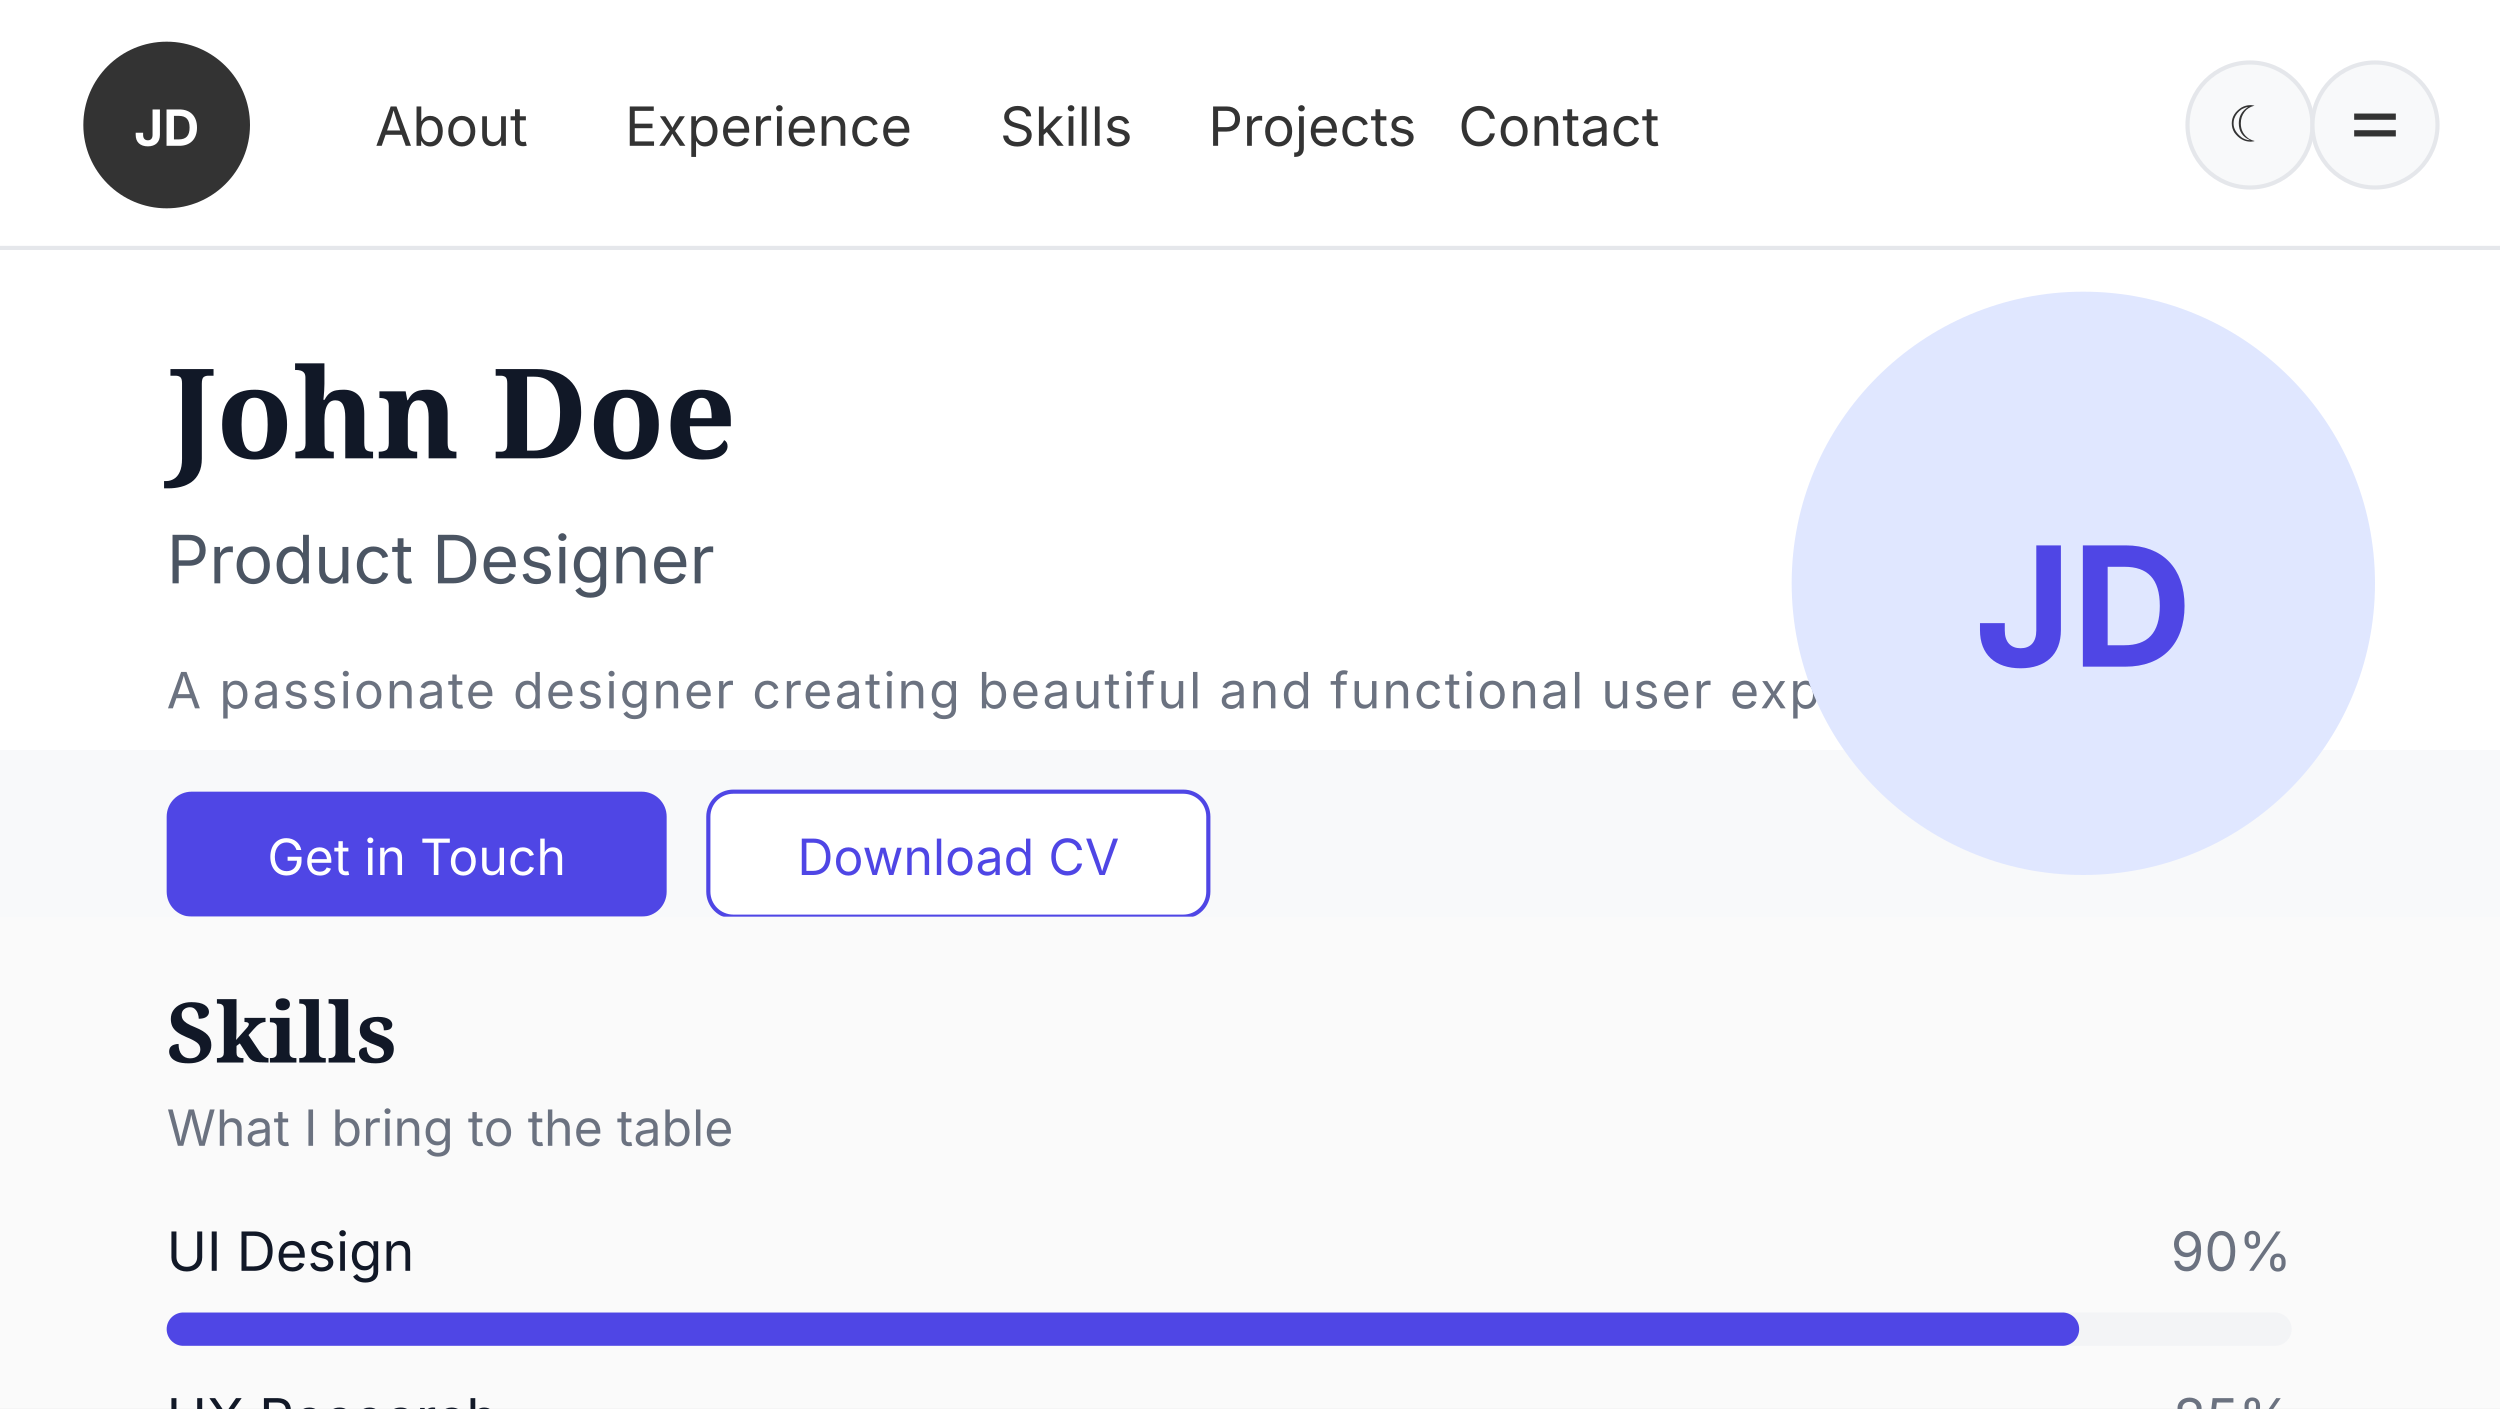
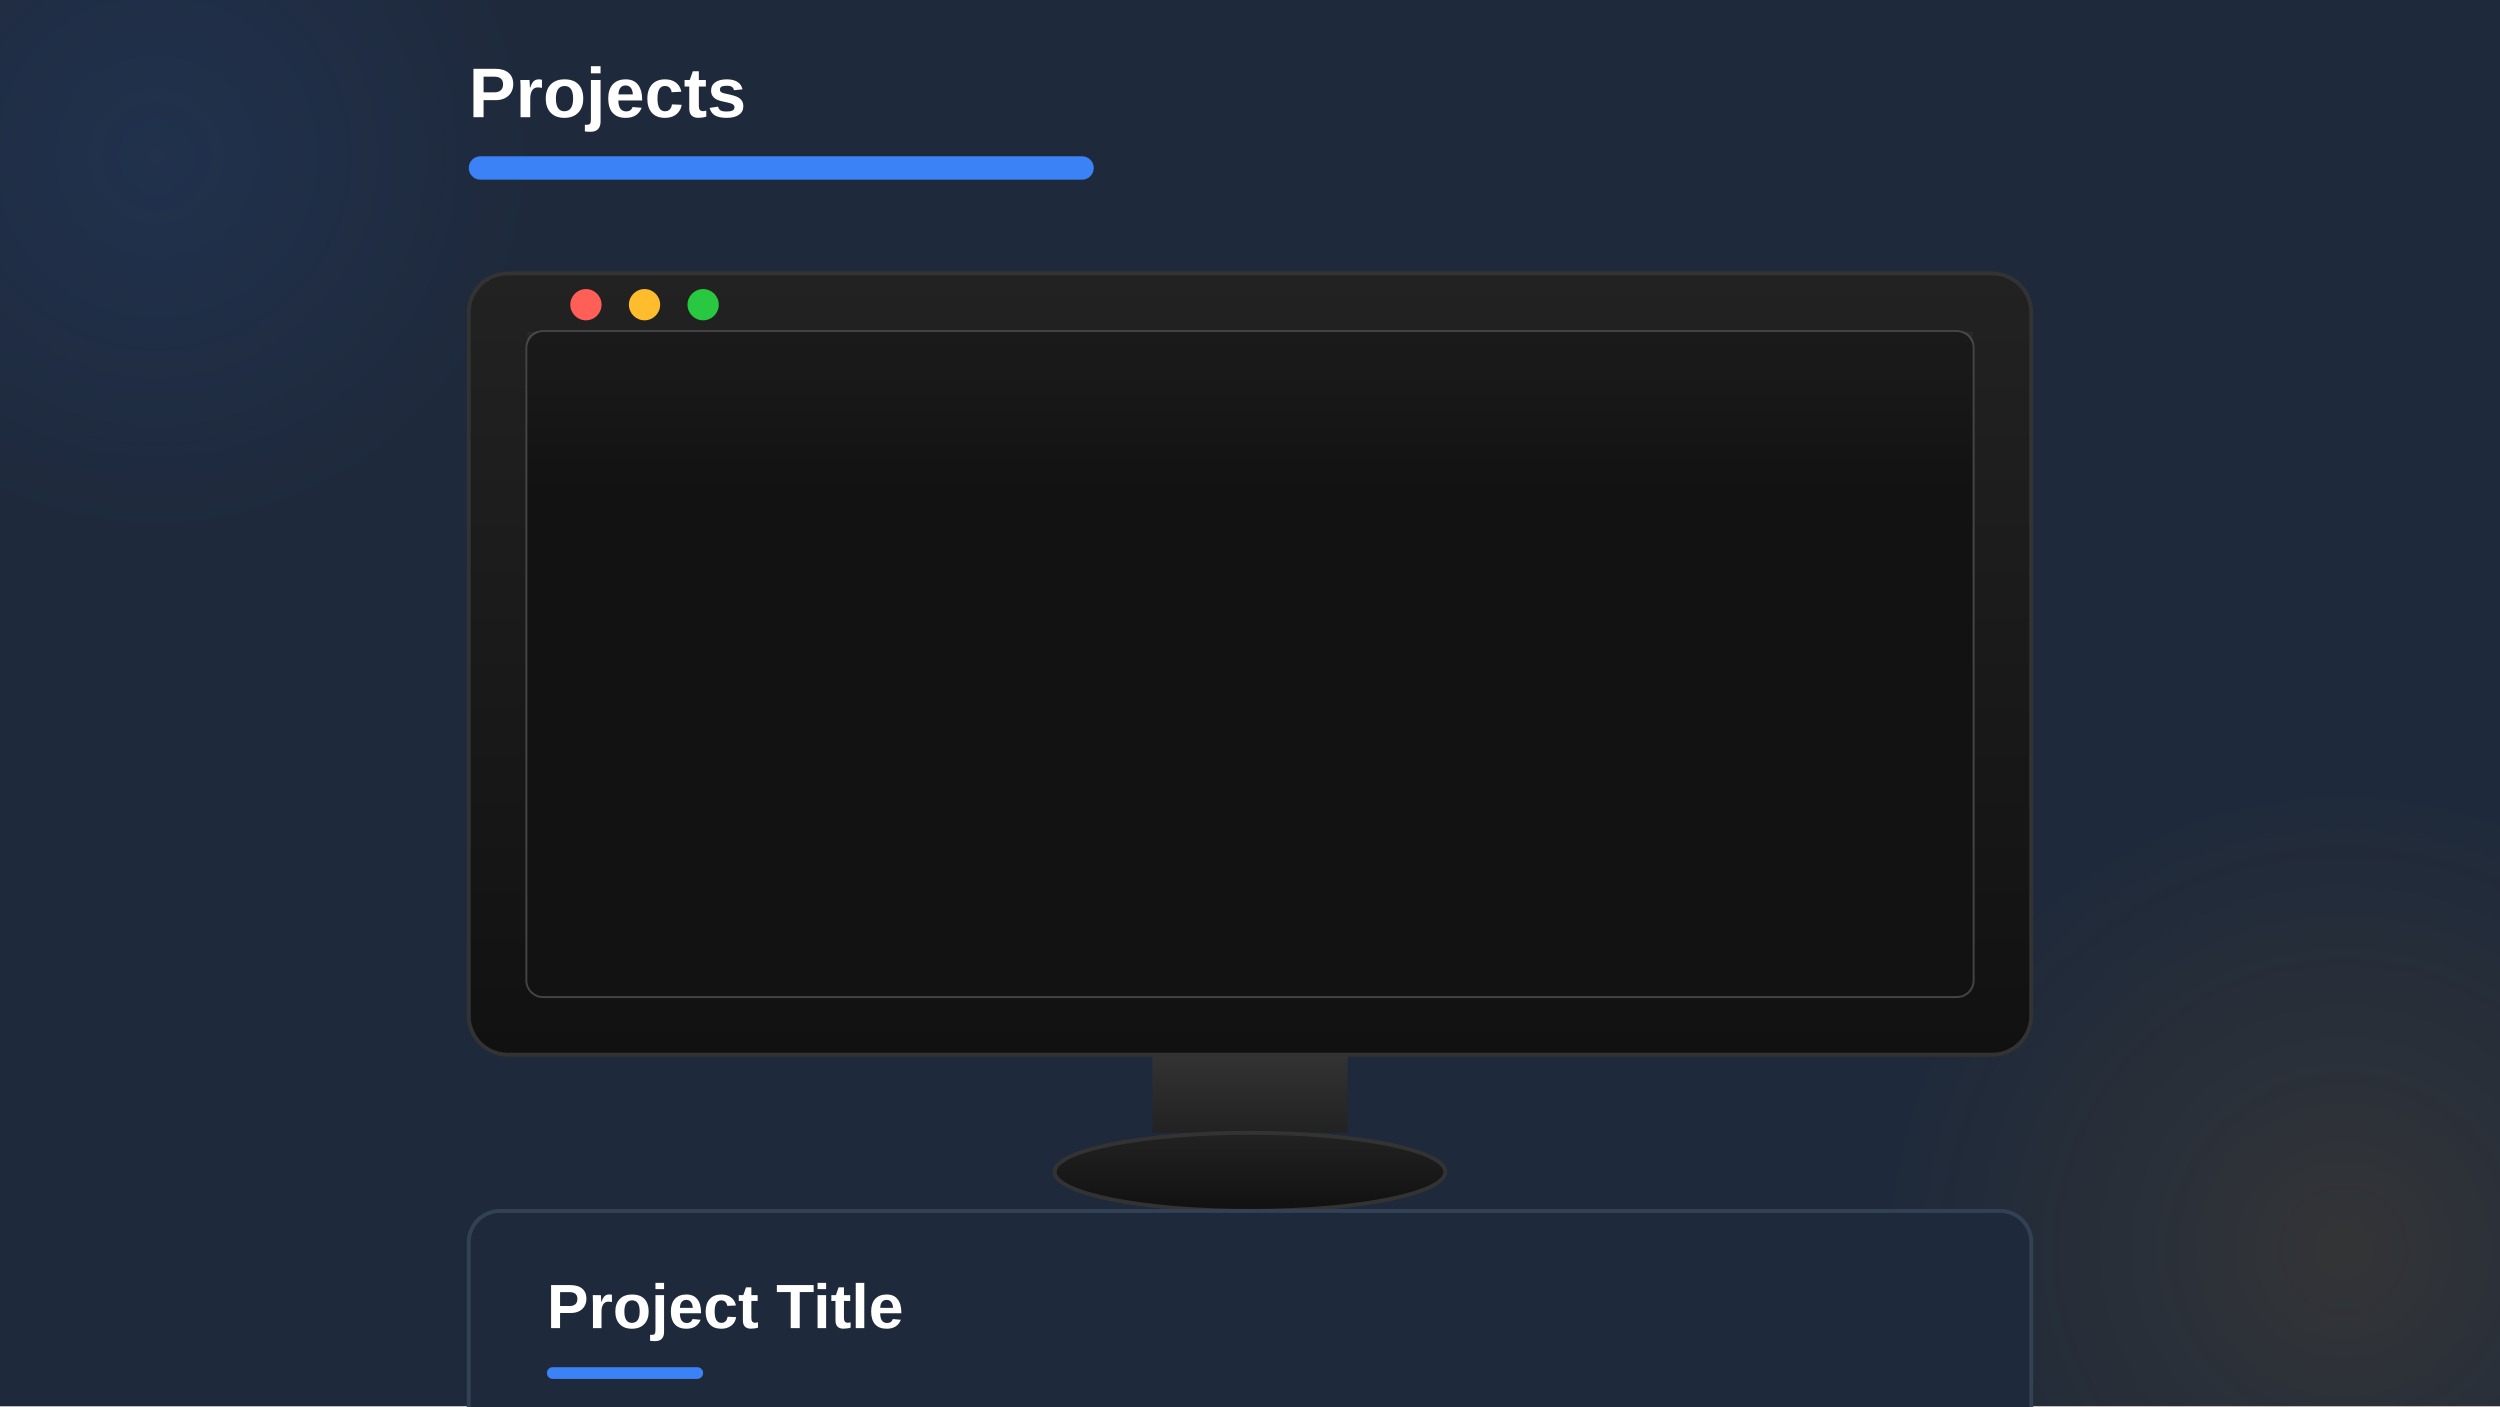
- <svg xmlns="http://www.w3.org/2000/svg" width="600" height="338" viewBox="0 0 600 338" fill="none">
-   <rect width="600" height="338" fill="#f8f9fa" />
-   <rect x="0" y="0" width="600" height="60" fill="#ffffff" />
-   <rect x="0" y="59" width="600" height="1" fill="#e5e7eb" />
-   <circle cx="40" cy="30" r="20" fill="#333333" />
-   <text x="40" y="35" font-family="'Inter', sans-serif" font-size="12" font-weight="bold" fill="#ffffff" text-anchor="middle">JD</text>
-   <text x="90" y="35" font-family="'Inter', sans-serif" font-size="13" fill="#333333">About</text>
-   <text x="150" y="35" font-family="'Inter', sans-serif" font-size="13" fill="#333333">Experience</text>
-   <text x="240" y="35" font-family="'Inter', sans-serif" font-size="13" fill="#333333">Skills</text>
-   <text x="290" y="35" font-family="'Inter', sans-serif" font-size="13" fill="#333333">Projects</text>
-   <text x="350" y="35" font-family="'Inter', sans-serif" font-size="13" fill="#333333">Contact</text>
-   <circle cx="540" cy="30" r="15" fill="#f8f9fa" stroke="#e5e7eb" />
-   <text x="540" y="34" font-family="'Inter', sans-serif" font-size="12" fill="#333333" text-anchor="middle">☾</text>
-   <circle cx="570" cy="30" r="15" fill="#f8f9fa" stroke="#e5e7eb" />
-   <line x1="565" y1="28" x2="575" y2="28" stroke="#333333" stroke-width="1.5" />
-   <line x1="565" y1="32" x2="575" y2="32" stroke="#333333" stroke-width="1.5" />
-   <rect x="0" y="60" width="600" height="120" fill="#ffffff" />
-   <text x="40" y="110" font-family="'Playfair Display', serif" font-size="30" font-weight="bold" fill="#111827">John Doe</text>
-   <text x="40" y="140" font-family="'Inter', sans-serif" font-size="16" fill="#4b5563">Product Designer</text>
-   <text x="40" y="170" font-family="'Inter', sans-serif" font-size="12" fill="#6b7280" letter-spacing="0.5">A passionate designer creating beautiful and functional user experiences</text>
-   <rect x="40" y="190" width="120" height="30" rx="6" fill="#4f46e5" />
-   <text x="100" y="210" font-family="'Inter', sans-serif" font-size="12" fill="#ffffff" text-anchor="middle">Get in Touch</text>
-   <rect x="170" y="190" width="120" height="30" rx="6" fill="#ffffff" stroke="#4f46e5" />
-   <text x="230" y="210" font-family="'Inter', sans-serif" font-size="12" fill="#4f46e5" text-anchor="middle">Download CV</text>
-   <circle cx="500" cy="140" r="70" fill="#e0e7ff" />
-   <text x="500" y="160" font-family="'Inter', sans-serif" font-size="40" font-weight="bold" fill="#4f46e5" text-anchor="middle">JD</text>
-   <rect x="0" y="220" width="600" height="118" fill="#fafafa" />
-   <text x="40" y="255" font-family="'Playfair Display', serif" font-size="20" font-weight="bold" fill="#111827">Skills</text>
-   <text x="40" y="275" font-family="'Inter', sans-serif" font-size="12" fill="#6b7280">What I bring to the table</text>
-   <text x="40" y="305" font-family="'Inter', sans-serif" font-size="13" fill="#111827">UI Design</text>
-   <text x="550" y="305" font-family="'Inter', sans-serif" font-size="13" fill="#6b7280" text-anchor="end">90%</text>
-   <rect x="40" y="315" width="510" height="8" rx="4" fill="#f3f4f6" />
-   <rect x="40" y="315" width="459" height="8" rx="4" fill="#4f46e5" />
-   <text x="40" y="345" font-family="'Inter', sans-serif" font-size="13" fill="#111827">UX Research</text>
-   <text x="550" y="345" font-family="'Inter', sans-serif" font-size="13" fill="#6b7280" text-anchor="end">85%</text>
-   <rect x="40" y="355" width="510" height="8" rx="4" fill="#f3f4f6" />
-   <rect x="40" y="355" width="433" height="8" rx="4" fill="#4f46e5" />
+ <svg xmlns="http://www.w3.org/2000/svg" width="640" height="360" viewBox="0 0 640 360" fill="none">
+   <rect width="640" height="360" fill="#1E293B" />
+   <circle cx="40" cy="40" r="100" fill="url(#paint0_radial)" opacity="0.1" />
+   <circle cx="600" cy="320" r="120" fill="url(#paint1_radial)" opacity="0.1" />
+   <rect x="120" y="40" width="160" height="6" rx="3" fill="#3B82F6" />
+   <text x="120" y="30" font-family="Arial, sans-serif" font-size="18" font-weight="bold" fill="white">Projects</text>
+   <g transform="translate(120, 70)">
+     <rect x="0" y="0" width="400" height="200" rx="10" fill="url(#paint2_linear)" stroke="#333333" stroke-width="1" />
+     <rect x="15" y="15" width="370" height="170" rx="4" fill="#000000" stroke="#444444" stroke-width="1" />
+     <circle cx="30" cy="8" r="4" fill="#FF5F57" />
+     <circle cx="45" cy="8" r="4" fill="#FFBD2E" />
+     <circle cx="60" cy="8" r="4" fill="#28C940" />
+     <rect x="15" y="15" width="370" height="170" rx="4" fill="#121212" />
+     <rect x="15" y="15" width="370" height="40" rx="4 4 0 0" fill="url(#paint3_linear)" opacity="0.3" />
+     <rect x="175" y="200" width="50" height="20" rx="0 0 4 4" fill="url(#paint4_linear)" />
+     <ellipse cx="200" cy="230" rx="50" ry="10" fill="url(#paint5_linear)" stroke="#333333" stroke-width="1" />
+   </g>
+   <g transform="translate(120, 310)">
+     <rect x="0" y="0" width="400" height="120" rx="8" fill="#1E293B" stroke="#334155" stroke-width="1" />
+     <text x="20" y="30" font-family="Arial, sans-serif" font-size="16" font-weight="bold" fill="white">Project Title</text>
+     <rect x="20" y="40" width="40" height="3" rx="1.5" fill="#3B82F6" />
+     <rect x="20" y="55" width="360" height="4" rx="2" fill="#94A3B8" opacity="0.6" />
+     <rect x="20" y="65" width="320" height="4" rx="2" fill="#94A3B8" opacity="0.6" />
+     <rect x="20" y="75" width="340" height="4" rx="2" fill="#94A3B8" opacity="0.6" />
+     <g transform="translate(20, 95)">
+       <rect x="0" y="0" width="60" height="20" rx="10" fill="rgba(59, 130, 246, 0.1)" />
+       <text x="30" y="14" font-family="Arial, sans-serif" font-size="10" text-anchor="middle" fill="#3B82F6">Project</text>
+       <rect x="70" y="0" width="60" height="20" rx="10" fill="rgba(59, 130, 246, 0.1)" />
+       <text x="100" y="14" font-family="Arial, sans-serif" font-size="10" text-anchor="middle" fill="#3B82F6">React</text>
+       <rect x="140" y="0" width="80" height="20" rx="10" fill="rgba(59, 130, 246, 0.1)" />
+       <text x="180" y="14" font-family="Arial, sans-serif" font-size="10" text-anchor="middle" fill="#3B82F6">TypeScript</text>
+     </g>
+   </g>
+   <defs>
+     <radialGradient id="paint0_radial" cx="0" cy="0" r="1" gradientUnits="userSpaceOnUse" gradientTransform="translate(40 40) rotate(90) scale(100)">
+       <stop stop-color="#3B82F6" />
+       <stop offset="1" stop-color="#3B82F6" stop-opacity="0" />
+     </radialGradient>
+     <radialGradient id="paint1_radial" cx="0" cy="0" r="1" gradientUnits="userSpaceOnUse" gradientTransform="translate(600 320) rotate(90) scale(120)">
+       <stop stop-color="#F59E0B" />
+       <stop offset="1" stop-color="#F59E0B" stop-opacity="0" />
+     </radialGradient>
+     <linearGradient id="paint2_linear" x1="200" y1="0" x2="200" y2="200" gradientUnits="userSpaceOnUse">
+       <stop stop-color="#222222" />
+       <stop offset="1" stop-color="#111111" />
+     </linearGradient>
+     <linearGradient id="paint3_linear" x1="200" y1="15" x2="200" y2="55" gradientUnits="userSpaceOnUse">
+       <stop stop-color="white" stop-opacity="0.12" />
+       <stop offset="1" stop-color="white" stop-opacity="0" />
+     </linearGradient>
+     <linearGradient id="paint4_linear" x1="200" y1="200" x2="200" y2="220" gradientUnits="userSpaceOnUse">
+       <stop stop-color="#333333" />
+       <stop offset="1" stop-color="#222222" />
+     </linearGradient>
+     <linearGradient id="paint5_linear" x1="200" y1="220" x2="200" y2="240" gradientUnits="userSpaceOnUse">
+       <stop stop-color="#222222" />
+       <stop offset="1" stop-color="#111111" />
+     </linearGradient>
+   </defs>
</svg>
